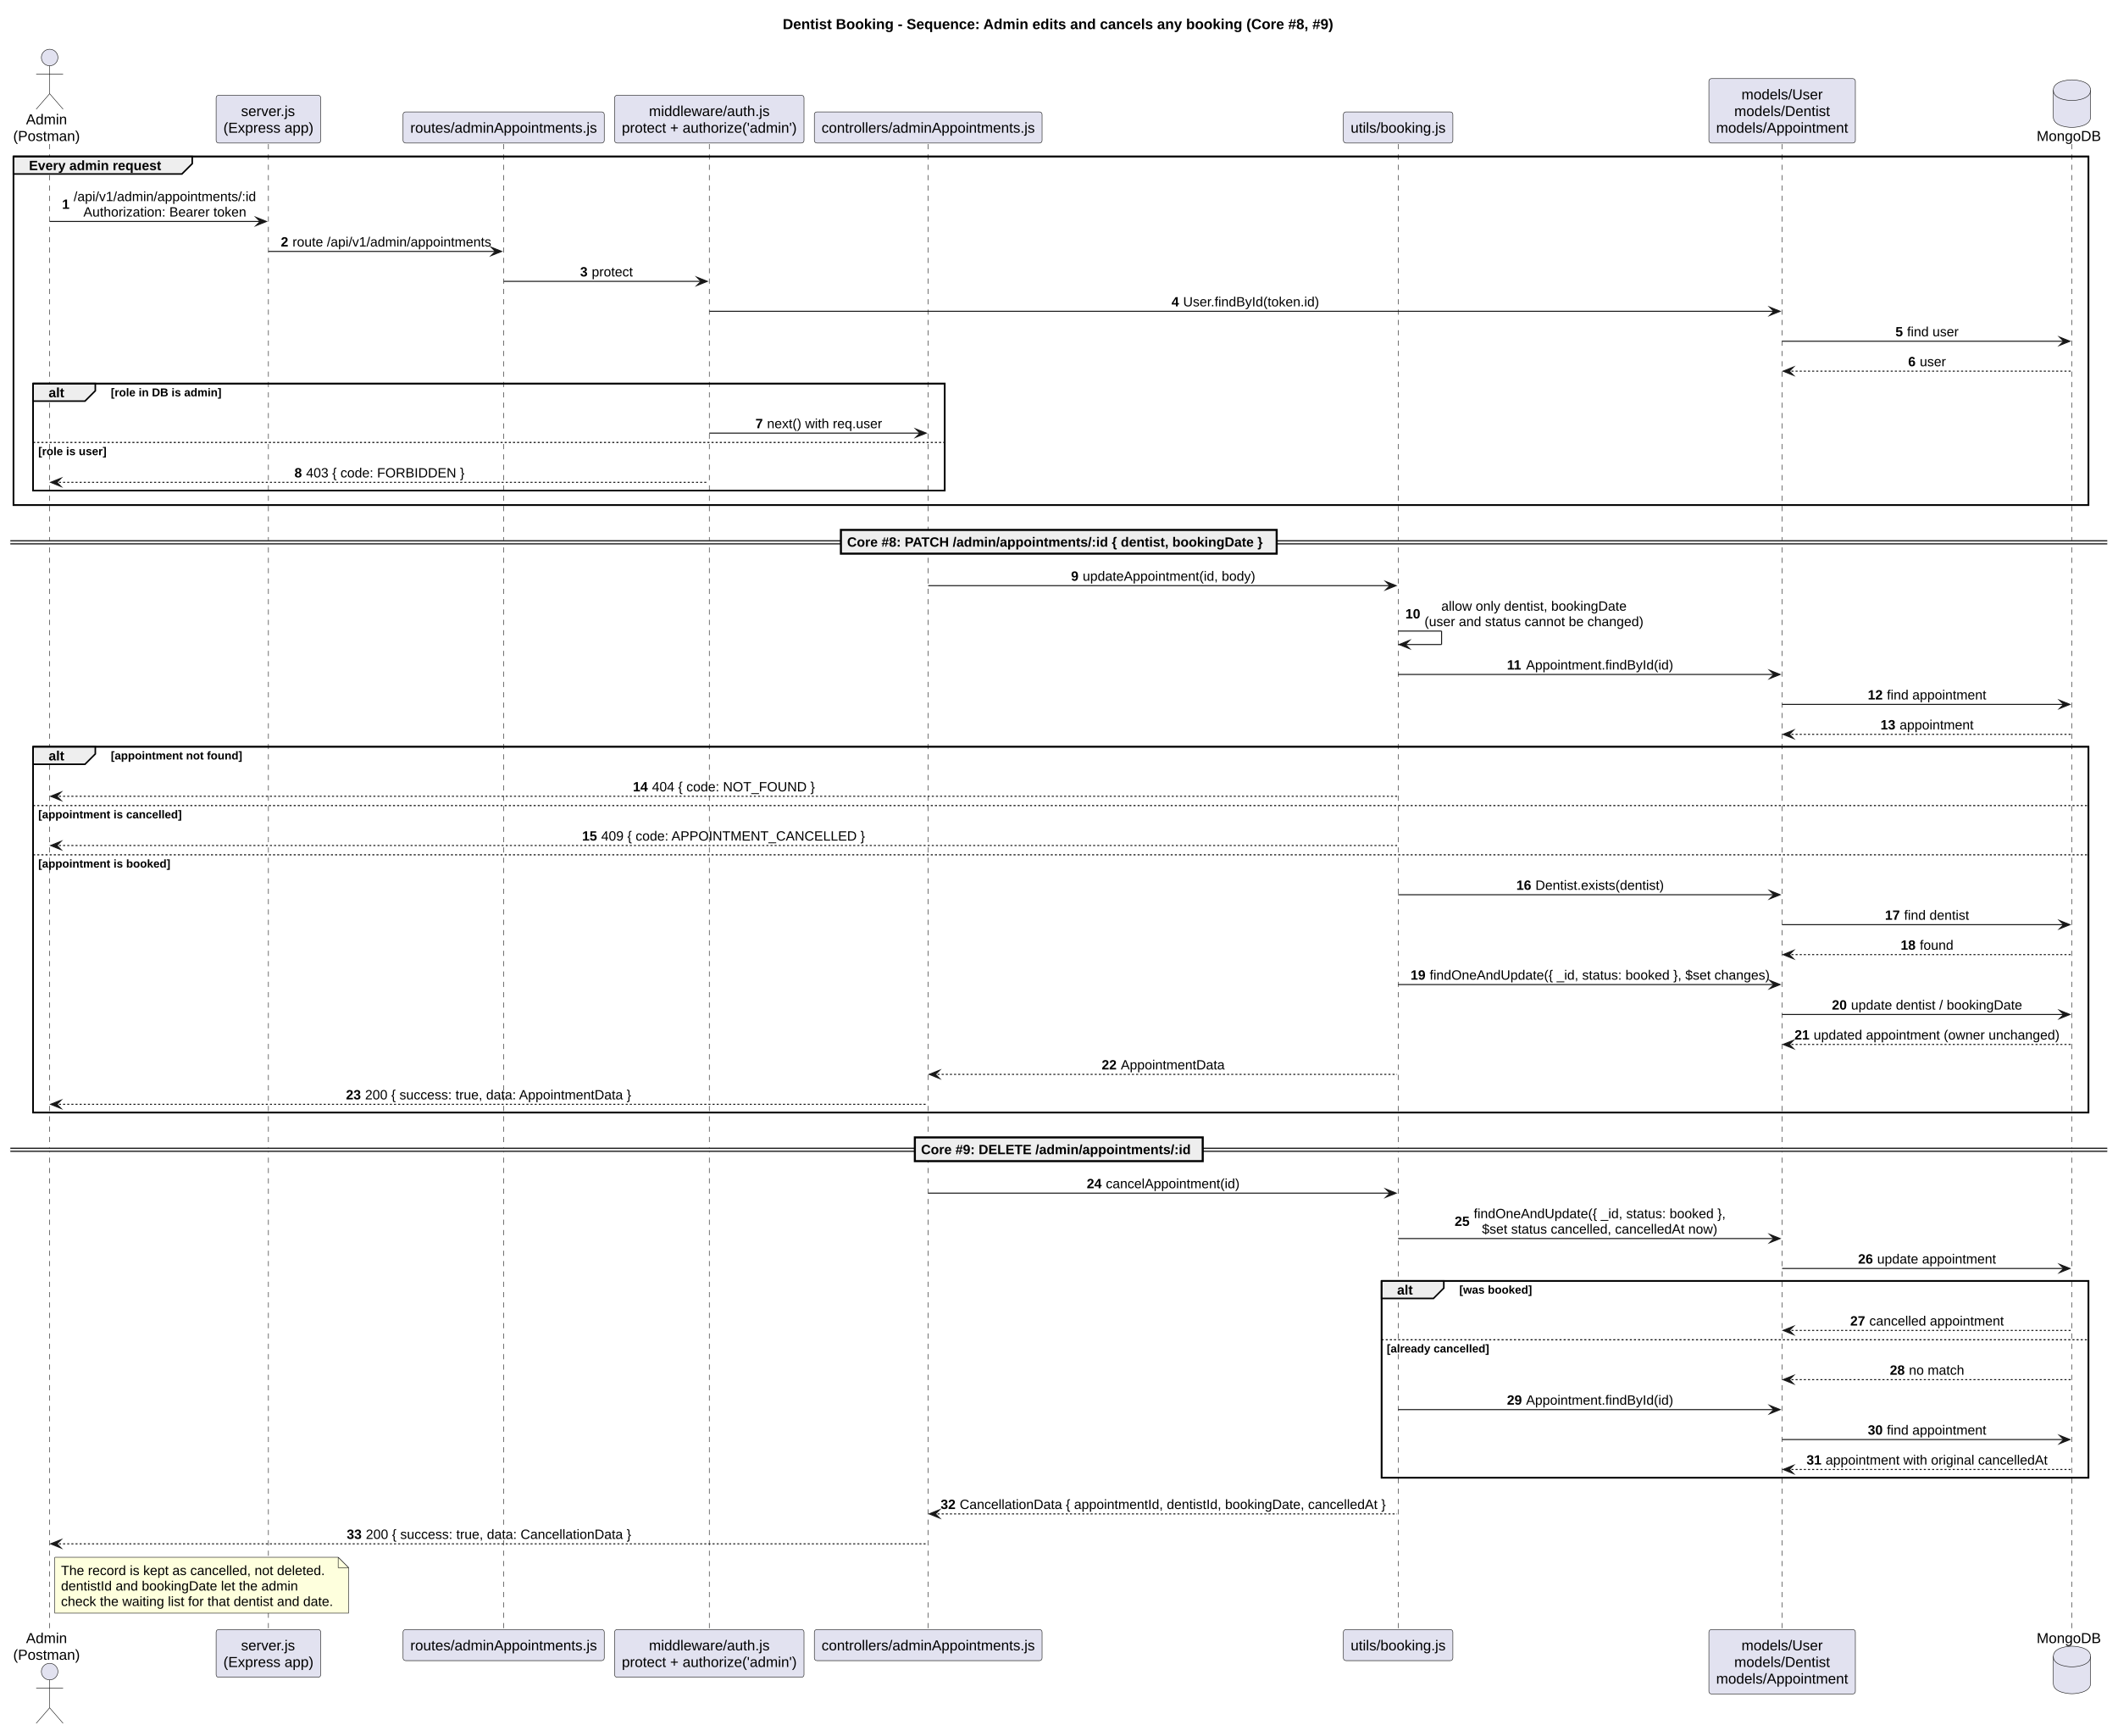
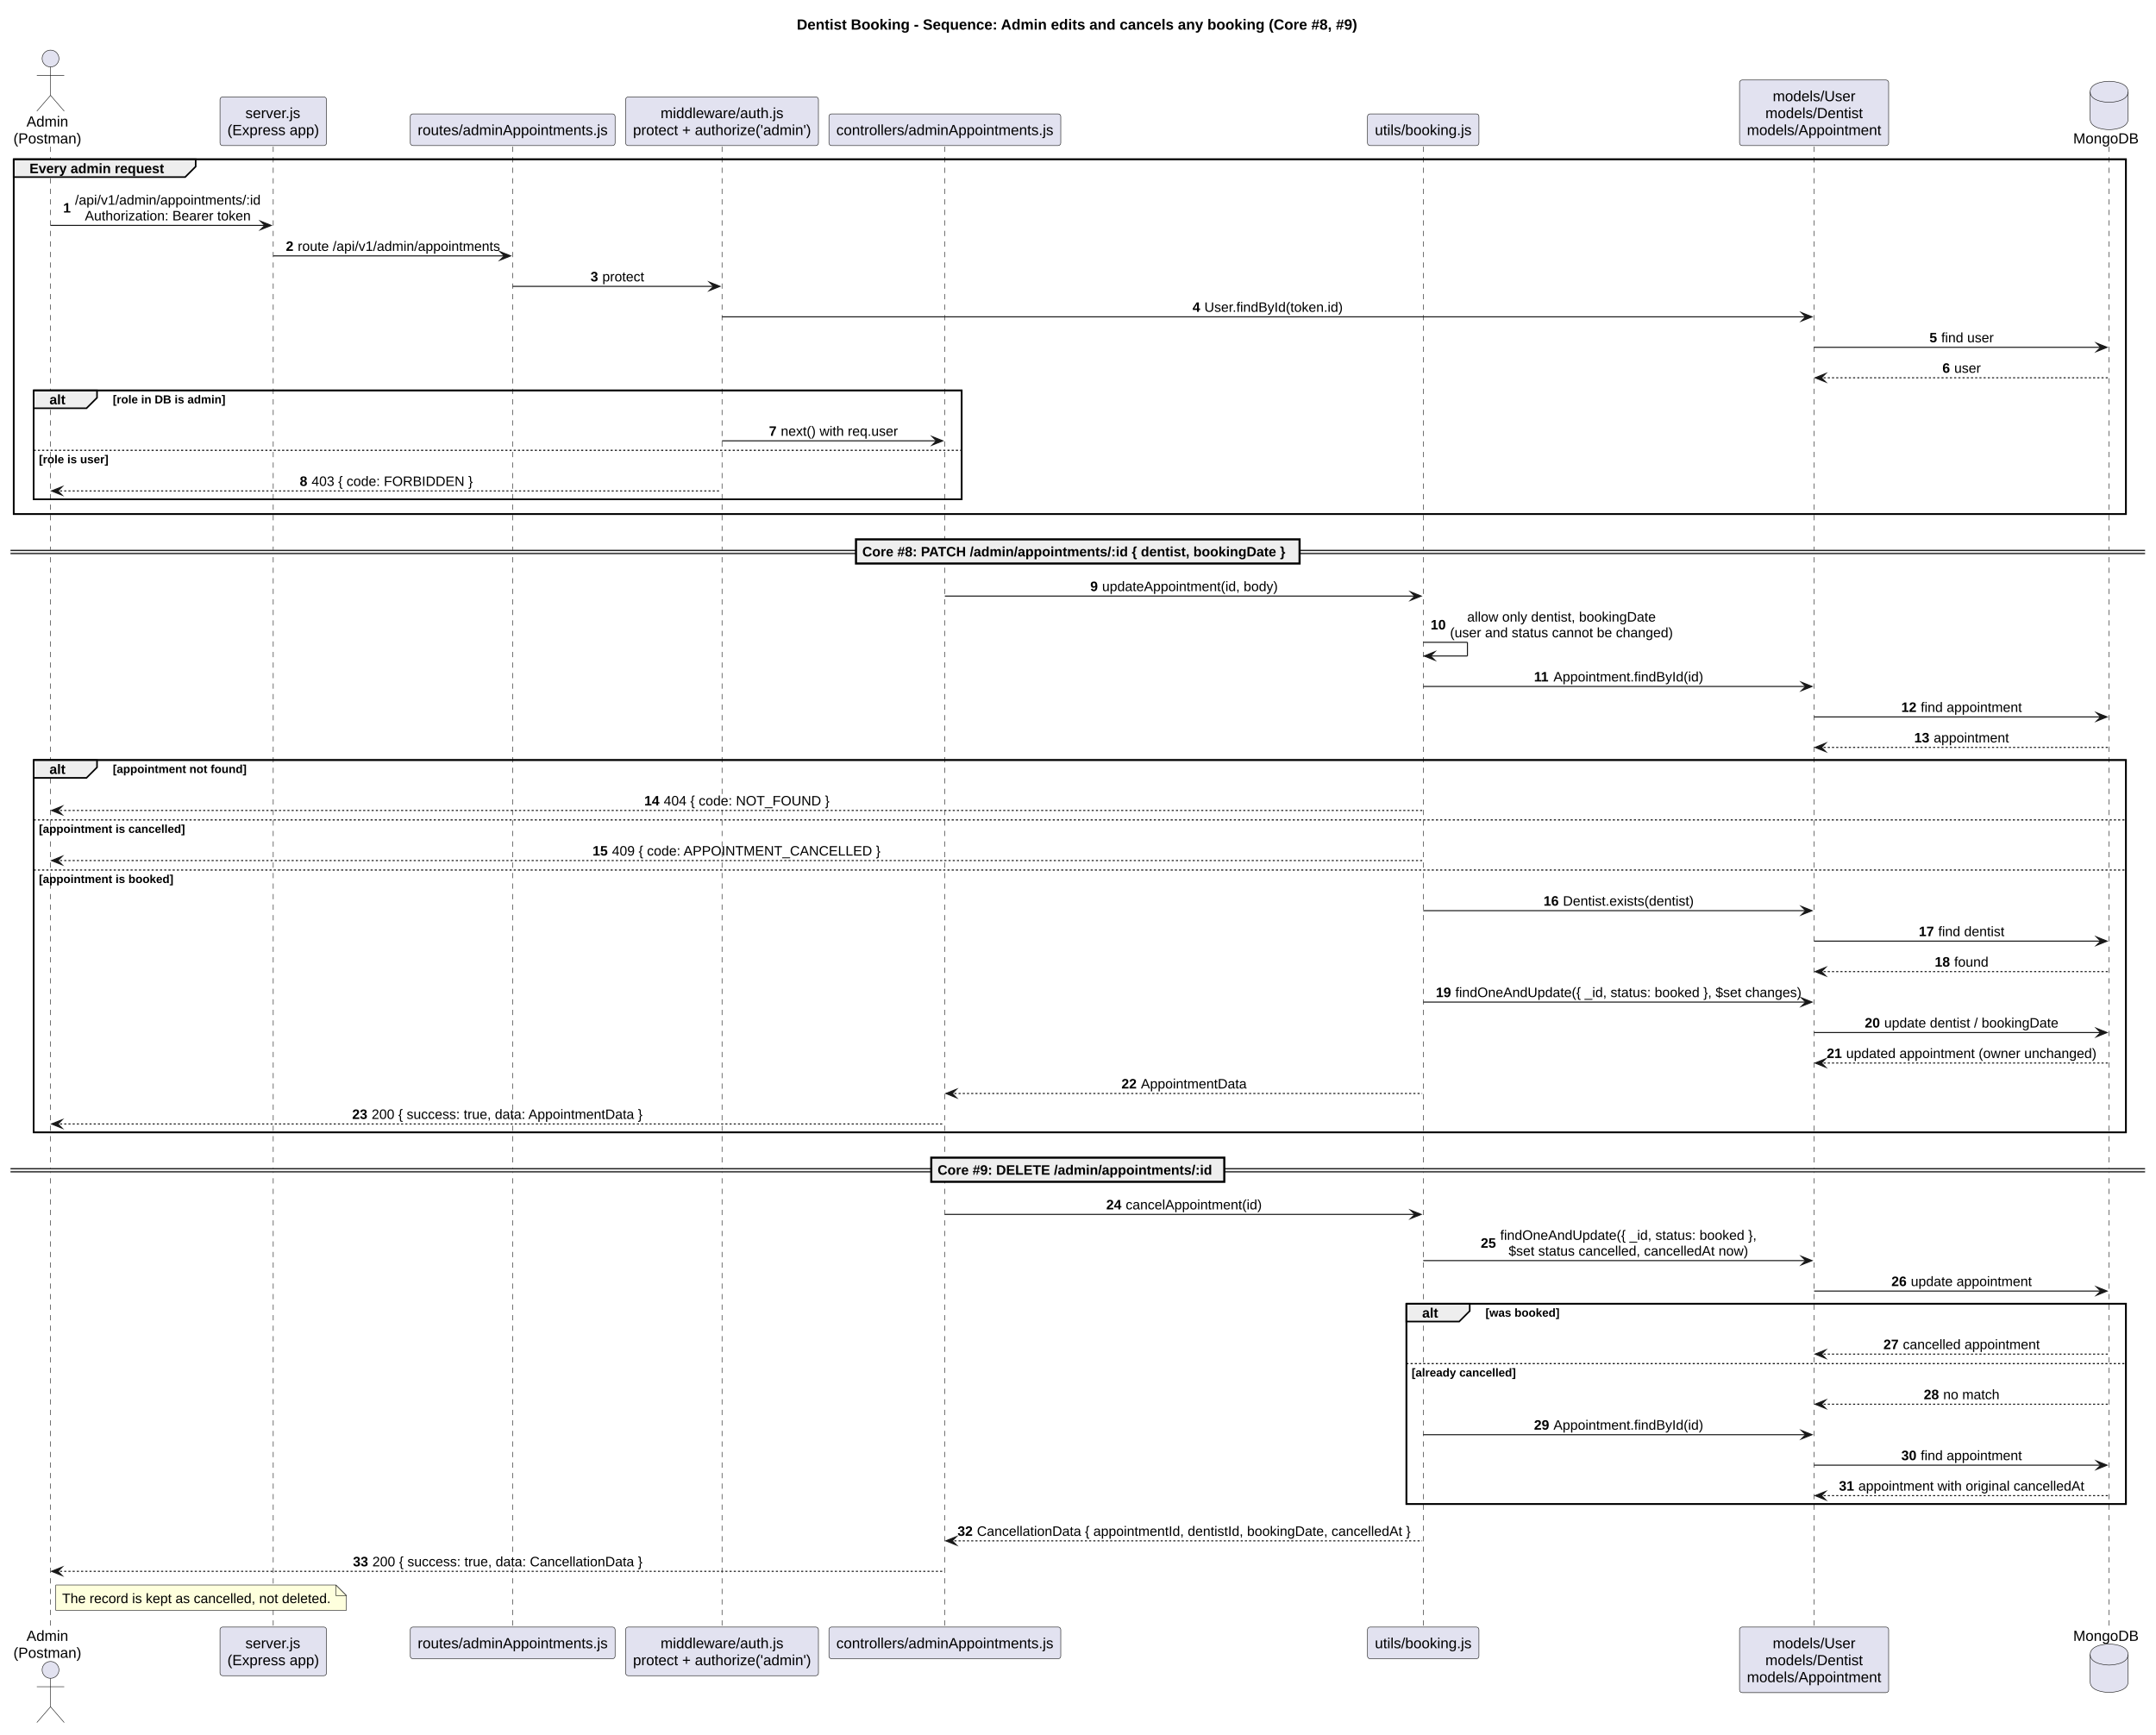
- <svg xmlns="http://www.w3.org/2000/svg" version="1.1" data-diagram-type="SEQUENCE" style="width:2048px;height:1678px;background:#FFFFFF;" width="2048px" height="1678px" viewBox="0 0 2048 1678" zoomAndPan="magnify" preserveAspectRatio="none" contentStyleType="text/css">
+ <svg xmlns="http://www.w3.org/2000/svg" version="1.1" data-diagram-type="SEQUENCE" style="width:2048px;height:1648px;background:#FFFFFF;" width="2048px" height="1648px" viewBox="0 0 2048 1648" zoomAndPan="magnify" preserveAspectRatio="none" contentStyleType="text/css">
  <defs />
  <g font-family="sans-serif" lengthAdjust="spacing">
    <g class="title" data-source-line="6">
      <text x="756.856" y="28.132" fill="#000" font-size="14" textLength="532.882" font-weight="700" font-family="Arial">Dentist Booking - Sequence: Admin edits and cancels any booking (Core #8, #9)</text>
    </g>
    <rect x="13" y="151.296" width="2006.466" height="337.085" fill="none" style="stroke:#000;stroke-width:1.5;" />
    <rect x="32" y="370.886" width="881.531" height="103.495" fill="none" style="stroke:#000;stroke-width:1.5;" />
    <rect x="32" y="722.022" width="1987.466" height="353.734" fill="none" style="stroke:#000;stroke-width:1.5;" />
    <rect x="1335.929" y="1238.5" width="683.537" height="190.341" fill="none" style="stroke:#000;stroke-width:1.5;" />
    <g class="participant-lifeline" data-qualified-name="Client" data-entity-uid="part1" id="part1-lifeline" data-source-line="8">
      <g>
-         <rect x="44.5" y="139.296" width="8" height="1436.289" fill="#000" fill-opacity="0" />
-         <line x1="48" y1="139.296" x2="48" y2="1575.584" style="stroke:#181818;stroke-width:0.5;stroke-dasharray:5,5;" />
+         <rect x="44.5" y="139.296" width="8" height="1406.391" fill="#000" fill-opacity="0" />
+         <line x1="48" y1="139.296" x2="48" y2="1545.687" style="stroke:#181818;stroke-width:0.5;stroke-dasharray:5,5;" />
      </g>
    </g>
    <g class="participant-lifeline" data-qualified-name="App" data-entity-uid="part2" id="part2-lifeline" data-source-line="9">
      <g>
-         <rect x="256.055" y="139.296" width="8" height="1436.289" fill="#000" fill-opacity="0" />
-         <line x1="259.555" y1="139.296" x2="259.555" y2="1575.584" style="stroke:#181818;stroke-width:0.5;stroke-dasharray:5,5;" />
+         <rect x="256.055" y="139.296" width="8" height="1406.391" fill="#000" fill-opacity="0" />
+         <line x1="259.555" y1="139.296" x2="259.555" y2="1545.687" style="stroke:#181818;stroke-width:0.5;stroke-dasharray:5,5;" />
      </g>
    </g>
    <g class="participant-lifeline" data-qualified-name="Router" data-entity-uid="part3" id="part3-lifeline" data-source-line="10">
      <g>
-         <rect x="483.511" y="139.296" width="8" height="1436.289" fill="#000" fill-opacity="0" />
-         <line x1="487.011" y1="139.296" x2="487.011" y2="1575.584" style="stroke:#181818;stroke-width:0.5;stroke-dasharray:5,5;" />
+         <rect x="483.511" y="139.296" width="8" height="1406.391" fill="#000" fill-opacity="0" />
+         <line x1="487.011" y1="139.296" x2="487.011" y2="1545.687" style="stroke:#181818;stroke-width:0.5;stroke-dasharray:5,5;" />
      </g>
    </g>
    <g class="participant-lifeline" data-qualified-name="Auth" data-entity-uid="part4" id="part4-lifeline" data-source-line="11">
      <g>
-         <rect x="682.354" y="139.296" width="8" height="1436.289" fill="#000" fill-opacity="0" />
-         <line x1="685.854" y1="139.296" x2="685.854" y2="1575.584" style="stroke:#181818;stroke-width:0.5;stroke-dasharray:5,5;" />
+         <rect x="682.354" y="139.296" width="8" height="1406.391" fill="#000" fill-opacity="0" />
+         <line x1="685.854" y1="139.296" x2="685.854" y2="1545.687" style="stroke:#181818;stroke-width:0.5;stroke-dasharray:5,5;" />
      </g>
    </g>
    <g class="participant-lifeline" data-qualified-name="Controller" data-entity-uid="part5" id="part5-lifeline" data-source-line="12">
      <g>
-         <rect x="894.031" y="139.296" width="8" height="1436.289" fill="#000" fill-opacity="0" />
-         <line x1="897.531" y1="139.296" x2="897.531" y2="1575.584" style="stroke:#181818;stroke-width:0.5;stroke-dasharray:5,5;" />
+         <rect x="894.031" y="139.296" width="8" height="1406.391" fill="#000" fill-opacity="0" />
+         <line x1="897.531" y1="139.296" x2="897.531" y2="1545.687" style="stroke:#181818;stroke-width:0.5;stroke-dasharray:5,5;" />
      </g>
    </g>
    <g class="participant-lifeline" data-qualified-name="Booking" data-entity-uid="part6" id="part6-lifeline" data-source-line="13">
      <g>
-         <rect x="1348.429" y="139.296" width="8" height="1436.289" fill="#000" fill-opacity="0" />
-         <line x1="1351.929" y1="139.296" x2="1351.929" y2="1575.584" style="stroke:#181818;stroke-width:0.5;stroke-dasharray:5,5;" />
+         <rect x="1348.429" y="139.296" width="8" height="1406.391" fill="#000" fill-opacity="0" />
+         <line x1="1351.929" y1="139.296" x2="1351.929" y2="1545.687" style="stroke:#181818;stroke-width:0.5;stroke-dasharray:5,5;" />
      </g>
    </g>
    <g class="participant-lifeline" data-qualified-name="Model" data-entity-uid="part7" id="part7-lifeline" data-source-line="14">
      <g>
-         <rect x="1719.723" y="139.296" width="8" height="1436.289" fill="#000" fill-opacity="0" />
-         <line x1="1723.223" y1="139.296" x2="1723.223" y2="1575.584" style="stroke:#181818;stroke-width:0.5;stroke-dasharray:5,5;" />
+         <rect x="1719.723" y="139.296" width="8" height="1406.391" fill="#000" fill-opacity="0" />
+         <line x1="1723.223" y1="139.296" x2="1723.223" y2="1545.687" style="stroke:#181818;stroke-width:0.5;stroke-dasharray:5,5;" />
      </g>
    </g>
    <g class="participant-lifeline" data-qualified-name="DB" data-entity-uid="part8" id="part8-lifeline" data-source-line="15">
      <g>
-         <rect x="1999.966" y="139.296" width="8" height="1436.289" fill="#000" fill-opacity="0" />
-         <line x1="2003.466" y1="139.296" x2="2003.466" y2="1575.584" style="stroke:#181818;stroke-width:0.5;stroke-dasharray:5,5;" />
+         <rect x="1999.966" y="139.296" width="8" height="1406.391" fill="#000" fill-opacity="0" />
+         <line x1="2003.466" y1="139.296" x2="2003.466" y2="1545.687" style="stroke:#181818;stroke-width:0.5;stroke-dasharray:5,5;" />
      </g>
    </g>
    <g class="participant participant-head" data-qualified-name="Client" data-entity-uid="part1" id="part1-head" data-source-line="8">
      <text x="25.159" y="120.23" fill="#000" font-size="14" textLength="39.683" font-family="Arial">Admin</text>
      <text x="12.714" y="136.329" fill="#000" font-size="14" textLength="64.572" font-family="Arial">(Postman)</text>
      <ellipse cx="48" cy="55.599" rx="8" ry="8" fill="#E2E2F0" style="stroke:#181818;stroke-width:0.5;" />
      <path d="M48,63.599 L48,90.599 M35,71.599 L61,71.599 M48,90.599 L35,105.599 M48,90.599 L61,105.599" style="stroke:#181818;stroke-width:0.5;" fill="none" />
    </g>
    <g class="participant participant-head" data-qualified-name="App" data-entity-uid="part2" id="part2-head" data-source-line="9">
      <rect x="208.983" y="92.099" width="101.145" height="46.197" fill="#E2E2F0" style="stroke:#181818;stroke-width:0.5;" rx="2.5" ry="2.5" />
      <text x="233.107" y="112.23" fill="#000" font-size="14" textLength="52.896" font-family="Arial">server.js</text>
      <text x="215.983" y="128.329" fill="#000" font-size="14" textLength="87.145" font-family="Arial">(Express app)</text>
    </g>
    <g class="participant participant-head" data-qualified-name="Router" data-entity-uid="part3" id="part3-head" data-source-line="10">
      <rect x="389.743" y="108.197" width="194.537" height="30.099" fill="#E2E2F0" style="stroke:#181818;stroke-width:0.5;" rx="2.5" ry="2.5" />
      <text x="396.743" y="128.329" fill="#000" font-size="14" textLength="180.537" font-family="Arial">routes/adminAppointments.js</text>
    </g>
    <g class="participant participant-head" data-qualified-name="Auth" data-entity-uid="part4" id="part4-head" data-source-line="11">
      <rect x="594.28" y="92.099" width="183.148" height="46.197" fill="#E2E2F0" style="stroke:#181818;stroke-width:0.5;" rx="2.5" ry="2.5" />
      <text x="627.492" y="112.23" fill="#000" font-size="14" textLength="116.724" font-family="Arial">middleware/auth.js</text>
      <text x="601.28" y="128.329" fill="#000" font-size="14" textLength="169.148" font-family="Arial">protect + authorize('admin')</text>
    </g>
    <g class="participant participant-head" data-qualified-name="Controller" data-entity-uid="part5" id="part5-head" data-source-line="12">
      <rect x="787.428" y="108.197" width="220.206" height="30.099" fill="#E2E2F0" style="stroke:#181818;stroke-width:0.5;" rx="2.5" ry="2.5" />
      <text x="794.428" y="128.329" fill="#000" font-size="14" textLength="206.206" font-family="Arial">controllers/adminAppointments.js</text>
    </g>
    <g class="participant participant-head" data-qualified-name="Booking" data-entity-uid="part6" id="part6-head" data-source-line="13">
      <rect x="1299.015" y="108.197" width="105.827" height="30.099" fill="#E2E2F0" style="stroke:#181818;stroke-width:0.5;" rx="2.5" ry="2.5" />
      <text x="1306.015" y="128.329" fill="#000" font-size="14" textLength="91.827" font-family="Arial">utils/booking.js</text>
    </g>
    <g class="participant participant-head" data-qualified-name="Model" data-entity-uid="part7" id="part7-head" data-source-line="14">
      <rect x="1652.409" y="76" width="141.627" height="62.296" fill="#E2E2F0" style="stroke:#181818;stroke-width:0.5;" rx="2.5" ry="2.5" />
      <text x="1683.933" y="96.132" fill="#000" font-size="14" textLength="78.579" font-family="Arial">models/User</text>
      <text x="1676.926" y="112.23" fill="#000" font-size="14" textLength="92.593" font-family="Arial">models/Dentist</text>
      <text x="1659.409" y="128.329" fill="#000" font-size="14" textLength="127.627" font-family="Arial">models/Appointment</text>
    </g>
    <g class="participant participant-head" data-qualified-name="DB" data-entity-uid="part8" id="part8-head" data-source-line="15">
      <text x="1969.338" y="136.329" fill="#000" font-size="14" textLength="62.255" font-family="Arial">MongoDB</text>
      <path d="M1985.466,87.197 C1985.466,77.197 2003.466,77.197 2003.466,77.197 C2003.466,77.197 2021.466,77.197 2021.466,87.197 L2021.466,113.197 C2021.466,123.197 2003.466,123.197 2003.466,123.197 C2003.466,123.197 1985.466,123.197 1985.466,113.197 L1985.466,87.197" style="stroke:#181818;stroke-width:0.5;" fill="#E2E2F0" />
      <path d="M1985.466,87.197 C1985.466,97.197 2003.466,97.197 2003.466,97.197 C2003.466,97.197 2021.466,97.197 2021.466,87.197" style="stroke:#181818;stroke-width:0.5;" fill="none" />
    </g>
    <g class="participant participant-tail" data-qualified-name="Client" data-entity-uid="part1" id="part1-tail" data-source-line="8">
-       <text x="25.159" y="1588.716" fill="#000" font-size="14" textLength="39.683" font-family="Arial">Admin</text>
-       <text x="12.714" y="1604.815" fill="#000" font-size="14" textLength="64.572" font-family="Arial">(Postman)</text>
-       <ellipse cx="48" cy="1616.282" rx="8" ry="8" fill="#E2E2F0" style="stroke:#181818;stroke-width:0.5;" />
-       <path d="M48,1624.282 L48,1651.282 M35,1632.282 L61,1632.282 M48,1651.282 L35,1666.282 M48,1651.282 L61,1666.282" style="stroke:#181818;stroke-width:0.5;" fill="none" />
+       <text x="25.159" y="1558.819" fill="#000" font-size="14" textLength="39.683" font-family="Arial">Admin</text>
+       <text x="12.714" y="1574.917" fill="#000" font-size="14" textLength="64.572" font-family="Arial">(Postman)</text>
+       <ellipse cx="48" cy="1586.384" rx="8" ry="8" fill="#E2E2F0" style="stroke:#181818;stroke-width:0.5;" />
+       <path d="M48,1594.384 L48,1621.384 M35,1602.384 L61,1602.384 M48,1621.384 L35,1636.384 M48,1621.384 L61,1636.384" style="stroke:#181818;stroke-width:0.5;" fill="none" />
    </g>
    <g class="participant participant-tail" data-qualified-name="App" data-entity-uid="part2" id="part2-tail" data-source-line="9">
-       <rect x="208.983" y="1575.584" width="101.145" height="46.197" fill="#E2E2F0" style="stroke:#181818;stroke-width:0.5;" rx="2.5" ry="2.5" />
-       <text x="233.107" y="1595.716" fill="#000" font-size="14" textLength="52.896" font-family="Arial">server.js</text>
-       <text x="215.983" y="1611.815" fill="#000" font-size="14" textLength="87.145" font-family="Arial">(Express app)</text>
+       <rect x="208.983" y="1545.687" width="101.145" height="46.197" fill="#E2E2F0" style="stroke:#181818;stroke-width:0.5;" rx="2.5" ry="2.5" />
+       <text x="233.107" y="1565.819" fill="#000" font-size="14" textLength="52.896" font-family="Arial">server.js</text>
+       <text x="215.983" y="1581.917" fill="#000" font-size="14" textLength="87.145" font-family="Arial">(Express app)</text>
    </g>
    <g class="participant participant-tail" data-qualified-name="Router" data-entity-uid="part3" id="part3-tail" data-source-line="10">
-       <rect x="389.743" y="1575.584" width="194.537" height="30.099" fill="#E2E2F0" style="stroke:#181818;stroke-width:0.5;" rx="2.5" ry="2.5" />
-       <text x="396.743" y="1595.716" fill="#000" font-size="14" textLength="180.537" font-family="Arial">routes/adminAppointments.js</text>
+       <rect x="389.743" y="1545.687" width="194.537" height="30.099" fill="#E2E2F0" style="stroke:#181818;stroke-width:0.5;" rx="2.5" ry="2.5" />
+       <text x="396.743" y="1565.819" fill="#000" font-size="14" textLength="180.537" font-family="Arial">routes/adminAppointments.js</text>
    </g>
    <g class="participant participant-tail" data-qualified-name="Auth" data-entity-uid="part4" id="part4-tail" data-source-line="11">
-       <rect x="594.28" y="1575.584" width="183.148" height="46.197" fill="#E2E2F0" style="stroke:#181818;stroke-width:0.5;" rx="2.5" ry="2.5" />
-       <text x="627.492" y="1595.716" fill="#000" font-size="14" textLength="116.724" font-family="Arial">middleware/auth.js</text>
-       <text x="601.28" y="1611.815" fill="#000" font-size="14" textLength="169.148" font-family="Arial">protect + authorize('admin')</text>
+       <rect x="594.28" y="1545.687" width="183.148" height="46.197" fill="#E2E2F0" style="stroke:#181818;stroke-width:0.5;" rx="2.5" ry="2.5" />
+       <text x="627.492" y="1565.819" fill="#000" font-size="14" textLength="116.724" font-family="Arial">middleware/auth.js</text>
+       <text x="601.28" y="1581.917" fill="#000" font-size="14" textLength="169.148" font-family="Arial">protect + authorize('admin')</text>
    </g>
    <g class="participant participant-tail" data-qualified-name="Controller" data-entity-uid="part5" id="part5-tail" data-source-line="12">
-       <rect x="787.428" y="1575.584" width="220.206" height="30.099" fill="#E2E2F0" style="stroke:#181818;stroke-width:0.5;" rx="2.5" ry="2.5" />
-       <text x="794.428" y="1595.716" fill="#000" font-size="14" textLength="206.206" font-family="Arial">controllers/adminAppointments.js</text>
+       <rect x="787.428" y="1545.687" width="220.206" height="30.099" fill="#E2E2F0" style="stroke:#181818;stroke-width:0.5;" rx="2.5" ry="2.5" />
+       <text x="794.428" y="1565.819" fill="#000" font-size="14" textLength="206.206" font-family="Arial">controllers/adminAppointments.js</text>
    </g>
    <g class="participant participant-tail" data-qualified-name="Booking" data-entity-uid="part6" id="part6-tail" data-source-line="13">
-       <rect x="1299.015" y="1575.584" width="105.827" height="30.099" fill="#E2E2F0" style="stroke:#181818;stroke-width:0.5;" rx="2.5" ry="2.5" />
-       <text x="1306.015" y="1595.716" fill="#000" font-size="14" textLength="91.827" font-family="Arial">utils/booking.js</text>
+       <rect x="1299.015" y="1545.687" width="105.827" height="30.099" fill="#E2E2F0" style="stroke:#181818;stroke-width:0.5;" rx="2.5" ry="2.5" />
+       <text x="1306.015" y="1565.819" fill="#000" font-size="14" textLength="91.827" font-family="Arial">utils/booking.js</text>
    </g>
    <g class="participant participant-tail" data-qualified-name="Model" data-entity-uid="part7" id="part7-tail" data-source-line="14">
-       <rect x="1652.409" y="1575.584" width="141.627" height="62.296" fill="#E2E2F0" style="stroke:#181818;stroke-width:0.5;" rx="2.5" ry="2.5" />
-       <text x="1683.933" y="1595.716" fill="#000" font-size="14" textLength="78.579" font-family="Arial">models/User</text>
-       <text x="1676.926" y="1611.815" fill="#000" font-size="14" textLength="92.593" font-family="Arial">models/Dentist</text>
-       <text x="1659.409" y="1627.914" fill="#000" font-size="14" textLength="127.627" font-family="Arial">models/Appointment</text>
+       <rect x="1652.409" y="1545.687" width="141.627" height="62.296" fill="#E2E2F0" style="stroke:#181818;stroke-width:0.5;" rx="2.5" ry="2.5" />
+       <text x="1683.933" y="1565.819" fill="#000" font-size="14" textLength="78.579" font-family="Arial">models/User</text>
+       <text x="1676.926" y="1581.917" fill="#000" font-size="14" textLength="92.593" font-family="Arial">models/Dentist</text>
+       <text x="1659.409" y="1598.016" fill="#000" font-size="14" textLength="127.627" font-family="Arial">models/Appointment</text>
    </g>
    <g class="participant participant-tail" data-qualified-name="DB" data-entity-uid="part8" id="part8-tail" data-source-line="15">
-       <text x="1969.338" y="1588.716" fill="#000" font-size="14" textLength="62.255" font-family="Arial">MongoDB</text>
-       <path d="M1985.466,1601.683 C1985.466,1591.683 2003.466,1591.683 2003.466,1591.683 C2003.466,1591.683 2021.466,1591.683 2021.466,1601.683 L2021.466,1627.683 C2021.466,1637.683 2003.466,1637.683 2003.466,1637.683 C2003.466,1637.683 1985.466,1637.683 1985.466,1627.683 L1985.466,1601.683" style="stroke:#181818;stroke-width:0.5;" fill="#E2E2F0" />
-       <path d="M1985.466,1601.683 C1985.466,1611.683 2003.466,1611.683 2003.466,1611.683 C2003.466,1611.683 2021.466,1611.683 2021.466,1601.683" style="stroke:#181818;stroke-width:0.5;" fill="none" />
+       <text x="1969.338" y="1558.819" fill="#000" font-size="14" textLength="62.255" font-family="Arial">MongoDB</text>
+       <path d="M1985.466,1571.786 C1985.466,1561.786 2003.466,1561.786 2003.466,1561.786 C2003.466,1561.786 2021.466,1561.786 2021.466,1571.786 L2021.466,1597.786 C2021.466,1607.786 2003.466,1607.786 2003.466,1607.786 C2003.466,1607.786 1985.466,1607.786 1985.466,1597.786 L1985.466,1571.786" style="stroke:#181818;stroke-width:0.5;" fill="#E2E2F0" />
+       <path d="M1985.466,1571.786 C1985.466,1581.786 2003.466,1581.786 2003.466,1581.786 C2003.466,1581.786 2021.466,1581.786 2021.466,1571.786" style="stroke:#181818;stroke-width:0.5;" fill="none" />
    </g>
    <path d="M13,151.296 L185.886,151.296 L185.886,158.245 L175.886,168.245 L13,168.245 L13,151.296" style="stroke:#000;stroke-width:1.5;" fill="#EEE" />
    <rect x="13" y="151.296" width="2006.466" height="337.085" fill="none" style="stroke:#000;stroke-width:1.5;" />
    <text x="28" y="164.49" fill="#000" font-size="13" textLength="127.886" font-weight="700" font-family="Arial">Every admin request</text>
    <g class="message" data-entity-1="part1" data-entity-2="part2" id="msg1" data-source-line="18">
      <polygon points="247.555,210.142,257.555,214.142,247.555,218.142,251.555,214.142" fill="#181818" style="stroke:#181818;stroke-width:1;stroke-linejoin:miter;stroke-miterlimit:10;" />
      <line x1="48" y1="214.142" x2="253.555" y2="214.142" style="stroke:#181818;stroke-width:1;" />
      <text x="60" y="201.913" fill="#000" font-size="13" font-weight="700" font-family="Arial">1</text>
      <text x="71.23" y="194.438" fill="#000" font-size="13" textLength="176.325" font-family="Arial">/api/v1/admin/appointments/:id</text>
      <text x="80.625" y="209.387" fill="#000" font-size="13" textLength="157.536" font-family="Arial">Authorization: Bearer token</text>
    </g>
    <g class="message" data-entity-1="part2" data-entity-2="part3" id="msg2" data-source-line="19">
      <polygon points="475.011,239.091,485.011,243.091,475.011,247.091,479.011,243.091" fill="#181818" style="stroke:#181818;stroke-width:1;stroke-linejoin:miter;stroke-miterlimit:10;" />
      <line x1="259.555" y1="243.091" x2="481.011" y2="243.091" style="stroke:#181818;stroke-width:1;" />
      <text x="271.555" y="238.336" fill="#000" font-size="13" font-weight="700" font-family="Arial">2</text>
      <text x="282.785" y="238.336" fill="#000" font-size="13" textLength="192.226" font-family="Arial">route /api/v1/admin/appointments</text>
    </g>
    <g class="message" data-entity-1="part3" data-entity-2="part4" id="msg3" data-source-line="20">
      <polygon points="673.854,268.04,683.854,272.04,673.854,276.04,677.854,272.04" fill="#181818" style="stroke:#181818;stroke-width:1;stroke-linejoin:miter;stroke-miterlimit:10;" />
      <line x1="487.011" y1="272.04" x2="679.854" y2="272.04" style="stroke:#181818;stroke-width:1;" />
      <text x="560.946" y="267.285" fill="#000" font-size="13" font-weight="700" font-family="Arial">3</text>
      <text x="572.176" y="267.285" fill="#000" font-size="13" textLength="39.743" font-family="Arial">protect</text>
    </g>
    <g class="message" data-entity-1="part4" data-entity-2="part7" id="msg4" data-source-line="21">
      <polygon points="1711.223,296.988,1721.223,300.988,1711.223,304.988,1715.223,300.988" fill="#181818" style="stroke:#181818;stroke-width:1;stroke-linejoin:miter;stroke-miterlimit:10;" />
      <line x1="685.854" y1="300.988" x2="1717.223" y2="300.988" style="stroke:#181818;stroke-width:1;" />
      <text x="1132.813" y="296.233" fill="#000" font-size="13" font-weight="700" font-family="Arial">4</text>
      <text x="1144.042" y="296.233" fill="#000" font-size="13" textLength="132.222" font-family="Arial">User.findById(token.id)</text>
    </g>
    <g class="message" data-entity-1="part7" data-entity-2="part8" id="msg5" data-source-line="22">
      <polygon points="1991.466,325.937,2001.466,329.937,1991.466,333.937,1995.466,329.937" fill="#181818" style="stroke:#181818;stroke-width:1;stroke-linejoin:miter;stroke-miterlimit:10;" />
      <line x1="1723.223" y1="329.937" x2="1997.466" y2="329.937" style="stroke:#181818;stroke-width:1;" />
      <text x="1832.799" y="325.182" fill="#000" font-size="13" font-weight="700" font-family="Arial">5</text>
      <text x="1844.029" y="325.182" fill="#000" font-size="13" textLength="49.861" font-family="Arial">find user</text>
    </g>
    <g class="message" data-entity-1="part8" data-entity-2="part7" id="msg6" data-source-line="23">
      <polygon points="1734.223,354.886,1724.223,358.886,1734.223,362.886,1730.223,358.886" fill="#181818" style="stroke:#181818;stroke-width:1;stroke-linejoin:miter;stroke-miterlimit:10;" />
      <line x1="1728.223" y1="358.886" x2="2002.466" y2="358.886" style="stroke:#181818;stroke-width:1;stroke-dasharray:2,2;" />
      <text x="1845.085" y="354.131" fill="#000" font-size="13" font-weight="700" font-family="Arial">6</text>
      <text x="1856.315" y="354.131" fill="#000" font-size="13" textLength="25.289" font-family="Arial">user</text>
    </g>
    <path d="M32,370.886 L92.171,370.886 L92.171,377.834 L82.171,387.834 L32,387.834 L32,370.886" style="stroke:#000;stroke-width:1.5;" fill="#EEE" />
    <rect x="32" y="370.886" width="881.531" height="103.495" fill="none" style="stroke:#000;stroke-width:1.5;" />
    <text x="47" y="384.08" fill="#000" font-size="13" textLength="15.171" font-weight="700" font-family="Arial">alt</text>
    <text x="107.171" y="383.204" fill="#000" font-size="11" textLength="106.955" font-weight="700" font-family="Arial">[role in DB is admin]</text>
    <g class="message" data-entity-1="part4" data-entity-2="part5" id="msg7" data-source-line="25">
      <polygon points="885.531,414.783,895.531,418.783,885.531,422.783,889.531,418.783" fill="#181818" style="stroke:#181818;stroke-width:1;stroke-linejoin:miter;stroke-miterlimit:10;" />
      <line x1="685.854" y1="418.783" x2="891.531" y2="418.783" style="stroke:#181818;stroke-width:1;" />
      <text x="730.447" y="414.028" fill="#000" font-size="13" font-weight="700" font-family="Arial">7</text>
      <text x="741.677" y="414.028" fill="#000" font-size="13" textLength="111.262" font-family="Arial">next() with req.user</text>
    </g>
    <line x1="32" y1="427.783" x2="913.531" y2="427.783" style="stroke:#000;stroke-width:1;stroke-dasharray:2,2;" />
    <text x="37" y="440.101" fill="#000" font-size="11" textLength="66.021" font-weight="700" font-family="Arial">[role is user]</text>
    <g class="message" data-entity-1="part4" data-entity-2="part1" id="msg8" data-source-line="27">
      <polygon points="59,462.381,49,466.381,59,470.381,55,466.381" fill="#181818" style="stroke:#181818;stroke-width:1;stroke-linejoin:miter;stroke-miterlimit:10;" />
      <line x1="53" y1="466.381" x2="684.854" y2="466.381" style="stroke:#181818;stroke-width:1;stroke-dasharray:2,2;" />
      <text x="284.721" y="461.626" fill="#000" font-size="13" font-weight="700" font-family="Arial">8</text>
      <text x="295.951" y="461.626" fill="#000" font-size="13" textLength="153.182" font-family="Arial">403 { code: FORBIDDEN }</text>
    </g>
    <rect x="10" y="522.855" width="2027.593" height="3" fill="#EEE" style="stroke:#EEE;stroke-width:1;" />
    <line x1="10" y1="522.855" x2="2037.593" y2="522.855" style="stroke:#000;stroke-width:1;" />
    <line x1="10" y1="525.855" x2="2037.593" y2="525.855" style="stroke:#000;stroke-width:1;" />
    <rect x="813.113" y="512.381" width="421.367" height="22.949" fill="#EEE" style="stroke:#000;stroke-width:2;" />
    <text x="819.113" y="528.575" fill="#000" font-size="13" textLength="403.755" font-weight="700" font-family="Arial">Core #8: PATCH /admin/appointments/:id { dentist, bookingDate }</text>
    <g class="message" data-entity-1="part5" data-entity-2="part6" id="msg9" data-source-line="32">
      <polygon points="1339.929,562.278,1349.929,566.278,1339.929,570.278,1343.929,566.278" fill="#181818" style="stroke:#181818;stroke-width:1;stroke-linejoin:miter;stroke-miterlimit:10;" />
      <line x1="897.531" y1="566.278" x2="1345.929" y2="566.278" style="stroke:#181818;stroke-width:1;" />
      <text x="1035.643" y="561.523" fill="#000" font-size="13" font-weight="700" font-family="Arial">9</text>
      <text x="1046.873" y="561.523" fill="#000" font-size="13" textLength="166.943" font-family="Arial">updateAppointment(id, body)</text>
    </g>
    <g class="message" data-entity-1="part6" data-entity-2="part6" id="msg10" data-source-line="33">
      <line x1="1351.929" y1="610.176" x2="1393.929" y2="610.176" style="stroke:#181818;stroke-width:1;" />
      <line x1="1393.929" y1="610.176" x2="1393.929" y2="623.176" style="stroke:#181818;stroke-width:1;" />
      <line x1="1352.929" y1="623.176" x2="1393.929" y2="623.176" style="stroke:#181818;stroke-width:1;" />
      <polygon points="1362.929,619.176,1352.929,623.176,1362.929,627.176,1358.929,623.176" fill="#181818" style="stroke:#181818;stroke-width:1;stroke-linejoin:miter;stroke-miterlimit:10;" />
      <text x="1358.929" y="597.947" fill="#000" font-size="13" textLength="14.46" font-weight="700" font-family="Arial">10</text>
      <text x="1393.655" y="590.472" fill="#000" font-size="13" textLength="179.22" font-family="Arial">allow only dentist, bookingDate</text>
      <text x="1377.389" y="605.421" fill="#000" font-size="13" textLength="211.751" font-family="Arial">(user and status cannot be changed)</text>
    </g>
    <g class="message" data-entity-1="part6" data-entity-2="part7" id="msg11" data-source-line="34">
      <polygon points="1711.223,648.125,1721.223,652.125,1711.223,656.125,1715.223,652.125" fill="#181818" style="stroke:#181818;stroke-width:1;stroke-linejoin:miter;stroke-miterlimit:10;" />
      <line x1="1351.929" y1="652.125" x2="1717.223" y2="652.125" style="stroke:#181818;stroke-width:1;" />
      <text x="1457.169" y="647.37" fill="#000" font-size="13" textLength="14.46" font-weight="700" font-family="Arial">11</text>
      <text x="1475.629" y="647.37" fill="#000" font-size="13" textLength="142.353" font-family="Arial">Appointment.findById(id)</text>
    </g>
    <g class="message" data-entity-1="part7" data-entity-2="part8" id="msg12" data-source-line="35">
      <polygon points="1991.466,677.073,2001.466,681.073,1991.466,685.073,1995.466,681.073" fill="#181818" style="stroke:#181818;stroke-width:1;stroke-linejoin:miter;stroke-miterlimit:10;" />
      <line x1="1723.223" y1="681.073" x2="1997.466" y2="681.073" style="stroke:#181818;stroke-width:1;" />
      <text x="1806.053" y="676.318" fill="#000" font-size="13" textLength="14.46" font-weight="700" font-family="Arial">12</text>
      <text x="1824.513" y="676.318" fill="#000" font-size="13" textLength="96.123" font-family="Arial">find appointment</text>
    </g>
    <g class="message" data-entity-1="part8" data-entity-2="part7" id="msg13" data-source-line="36">
      <polygon points="1734.223,706.022,1724.223,710.022,1734.223,714.022,1730.223,710.022" fill="#181818" style="stroke:#181818;stroke-width:1;stroke-linejoin:miter;stroke-miterlimit:10;" />
      <line x1="1728.223" y1="710.022" x2="2002.466" y2="710.022" style="stroke:#181818;stroke-width:1;stroke-dasharray:2,2;" />
      <text x="1818.339" y="705.267" fill="#000" font-size="13" textLength="14.46" font-weight="700" font-family="Arial">13</text>
      <text x="1836.799" y="705.267" fill="#000" font-size="13" textLength="71.551" font-family="Arial">appointment</text>
    </g>
    <path d="M32,722.022 L92.171,722.022 L92.171,728.971 L82.171,738.971 L32,738.971 L32,722.022" style="stroke:#000;stroke-width:1.5;" fill="#EEE" />
    <rect x="32" y="722.022" width="1987.466" height="353.734" fill="none" style="stroke:#000;stroke-width:1.5;" />
    <text x="47" y="735.216" fill="#000" font-size="13" textLength="15.171" font-weight="700" font-family="Arial">alt</text>
    <text x="107.171" y="734.34" fill="#000" font-size="11" textLength="127.075" font-weight="700" font-family="Arial">[appointment not found]</text>
    <g class="message" data-entity-1="part6" data-entity-2="part1" id="msg14" data-source-line="38">
      <polygon points="59,765.919,49,769.919,59,773.919,55,769.919" fill="#181818" style="stroke:#181818;stroke-width:1;stroke-linejoin:miter;stroke-miterlimit:10;" />
      <line x1="53" y1="769.919" x2="1350.929" y2="769.919" style="stroke:#181818;stroke-width:1;stroke-dasharray:2,2;" />
      <text x="611.979" y="765.165" fill="#000" font-size="13" textLength="14.46" font-weight="700" font-family="Arial">14</text>
      <text x="630.439" y="765.165" fill="#000" font-size="13" textLength="157.511" font-family="Arial">404 { code: NOT_FOUND }</text>
    </g>
    <line x1="32" y1="778.919" x2="2019.466" y2="778.919" style="stroke:#000;stroke-width:1;stroke-dasharray:2,2;" />
    <text x="37" y="791.237" fill="#000" font-size="11" textLength="138.746" font-weight="700" font-family="Arial">[appointment is cancelled]</text>
    <g class="message" data-entity-1="part6" data-entity-2="part1" id="msg15" data-source-line="40">
      <polygon points="59,813.517,49,817.517,59,821.517,55,817.517" fill="#181818" style="stroke:#181818;stroke-width:1;stroke-linejoin:miter;stroke-miterlimit:10;" />
      <line x1="53" y1="817.517" x2="1350.929" y2="817.517" style="stroke:#181818;stroke-width:1;stroke-dasharray:2,2;" />
      <text x="562.848" y="812.762" fill="#000" font-size="13" textLength="14.46" font-weight="700" font-family="Arial">15</text>
      <text x="581.308" y="812.762" fill="#000" font-size="13" textLength="255.772" font-family="Arial">409 { code: APPOINTMENT_CANCELLED }</text>
    </g>
    <line x1="32" y1="826.517" x2="2019.466" y2="826.517" style="stroke:#000;stroke-width:1;stroke-dasharray:2,2;" />
    <text x="37" y="838.835" fill="#000" font-size="11" textLength="127.719" font-weight="700" font-family="Arial">[appointment is booked]</text>
    <g class="message" data-entity-1="part6" data-entity-2="part7" id="msg16" data-source-line="42">
      <polygon points="1711.223,861.115,1721.223,865.115,1711.223,869.115,1715.223,865.115" fill="#181818" style="stroke:#181818;stroke-width:1;stroke-linejoin:miter;stroke-miterlimit:10;" />
      <line x1="1351.929" y1="865.115" x2="1717.223" y2="865.115" style="stroke:#181818;stroke-width:1;" />
      <text x="1466.215" y="860.36" fill="#000" font-size="13" textLength="14.46" font-weight="700" font-family="Arial">16</text>
      <text x="1484.675" y="860.36" fill="#000" font-size="13" textLength="124.262" font-family="Arial">Dentist.exists(dentist)</text>
    </g>
    <g class="message" data-entity-1="part7" data-entity-2="part8" id="msg17" data-source-line="43">
      <polygon points="1991.466,890.063,2001.466,894.063,1991.466,898.063,1995.466,894.063" fill="#181818" style="stroke:#181818;stroke-width:1;stroke-linejoin:miter;stroke-miterlimit:10;" />
      <line x1="1723.223" y1="894.063" x2="1997.466" y2="894.063" style="stroke:#181818;stroke-width:1;" />
      <text x="1822.677" y="889.309" fill="#000" font-size="13" textLength="14.46" font-weight="700" font-family="Arial">17</text>
      <text x="1841.137" y="889.309" fill="#000" font-size="13" textLength="62.874" font-family="Arial">find dentist</text>
    </g>
    <g class="message" data-entity-1="part8" data-entity-2="part7" id="msg18" data-source-line="44">
      <polygon points="1734.223,919.012,1724.223,923.012,1734.223,927.012,1730.223,923.012" fill="#181818" style="stroke:#181818;stroke-width:1;stroke-linejoin:miter;stroke-miterlimit:10;" />
      <line x1="1728.223" y1="923.012" x2="2002.466" y2="923.012" style="stroke:#181818;stroke-width:1;stroke-dasharray:2,2;" />
      <text x="1837.848" y="918.257" fill="#000" font-size="13" textLength="14.46" font-weight="700" font-family="Arial">18</text>
      <text x="1856.308" y="918.257" fill="#000" font-size="13" textLength="32.532" font-family="Arial">found</text>
    </g>
    <g class="message" data-entity-1="part6" data-entity-2="part7" id="msg19" data-source-line="45">
      <polygon points="1711.223,947.961,1721.223,951.961,1711.223,955.961,1715.223,951.961" fill="#181818" style="stroke:#181818;stroke-width:1;stroke-linejoin:miter;stroke-miterlimit:10;" />
      <line x1="1351.929" y1="951.961" x2="1717.223" y2="951.961" style="stroke:#181818;stroke-width:1;" />
      <text x="1363.929" y="947.206" fill="#000" font-size="13" textLength="14.46" font-weight="700" font-family="Arial">19</text>
      <text x="1382.389" y="947.206" fill="#000" font-size="13" textLength="328.834" font-family="Arial">findOneAndUpdate({ _id, status: booked }, $set changes)</text>
    </g>
    <g class="message" data-entity-1="part7" data-entity-2="part8" id="msg20" data-source-line="46">
      <polygon points="1991.466,976.91,2001.466,980.91,1991.466,984.91,1995.466,980.91" fill="#181818" style="stroke:#181818;stroke-width:1;stroke-linejoin:miter;stroke-miterlimit:10;" />
      <line x1="1723.223" y1="980.91" x2="1997.466" y2="980.91" style="stroke:#181818;stroke-width:1;" />
      <text x="1771.36" y="976.155" fill="#000" font-size="13" textLength="14.46" font-weight="700" font-family="Arial">20</text>
      <text x="1789.82" y="976.155" fill="#000" font-size="13" textLength="165.509" font-family="Arial">update dentist / bookingDate</text>
    </g>
    <g class="message" data-entity-1="part8" data-entity-2="part7" id="msg21" data-source-line="47">
      <polygon points="1734.223,1005.858,1724.223,1009.858,1734.223,1013.858,1730.223,1009.858" fill="#181818" style="stroke:#181818;stroke-width:1;stroke-linejoin:miter;stroke-miterlimit:10;" />
      <line x1="1728.223" y1="1009.858" x2="2002.466" y2="1009.858" style="stroke:#181818;stroke-width:1;stroke-dasharray:2,2;" />
      <text x="1735.223" y="1005.104" fill="#000" font-size="13" textLength="14.46" font-weight="700" font-family="Arial">21</text>
      <text x="1753.683" y="1005.104" fill="#000" font-size="13" textLength="237.783" font-family="Arial">updated appointment (owner unchanged)</text>
    </g>
    <g class="message" data-entity-1="part6" data-entity-2="part5" id="msg22" data-source-line="48">
      <polygon points="908.531,1034.807,898.531,1038.807,908.531,1042.807,904.531,1038.807" fill="#181818" style="stroke:#181818;stroke-width:1;stroke-linejoin:miter;stroke-miterlimit:10;" />
      <line x1="902.531" y1="1038.807" x2="1350.929" y2="1038.807" style="stroke:#181818;stroke-width:1;stroke-dasharray:2,2;" />
      <text x="1065.274" y="1034.052" fill="#000" font-size="13" textLength="14.46" font-weight="700" font-family="Arial">22</text>
      <text x="1083.734" y="1034.052" fill="#000" font-size="13" textLength="100.452" font-family="Arial">AppointmentData</text>
    </g>
    <g class="message" data-entity-1="part5" data-entity-2="part1" id="msg23" data-source-line="49">
      <polygon points="59,1063.756,49,1067.756,59,1071.756,55,1067.756" fill="#181818" style="stroke:#181818;stroke-width:1;stroke-linejoin:miter;stroke-miterlimit:10;" />
      <line x1="53" y1="1067.756" x2="896.531" y2="1067.756" style="stroke:#181818;stroke-width:1;stroke-dasharray:2,2;" />
      <text x="334.539" y="1063.001" fill="#000" font-size="13" textLength="14.46" font-weight="700" font-family="Arial">23</text>
      <text x="352.999" y="1063.001" fill="#000" font-size="13" textLength="257.994" font-family="Arial">200 { success: true, data: AppointmentData }</text>
    </g>
    <rect x="10" y="1110.23" width="2027.593" height="3" fill="#EEE" style="stroke:#EEE;stroke-width:1;" />
    <line x1="10" y1="1110.23" x2="2037.593" y2="1110.23" style="stroke:#000;stroke-width:1;" />
    <line x1="10" y1="1113.23" x2="2037.593" y2="1113.23" style="stroke:#000;stroke-width:1;" />
    <rect x="884.616" y="1099.756" width="278.361" height="22.949" fill="#EEE" style="stroke:#000;stroke-width:2;" />
    <text x="890.616" y="1115.95" fill="#000" font-size="13" textLength="260.749" font-weight="700" font-family="Arial">Core #9: DELETE /admin/appointments/:id</text>
    <g class="message" data-entity-1="part5" data-entity-2="part6" id="msg24" data-source-line="53">
      <polygon points="1339.929,1149.653,1349.929,1153.653,1339.929,1157.653,1343.929,1153.653" fill="#181818" style="stroke:#181818;stroke-width:1;stroke-linejoin:miter;stroke-miterlimit:10;" />
      <line x1="897.531" y1="1153.653" x2="1345.929" y2="1153.653" style="stroke:#181818;stroke-width:1;" />
      <text x="1050.827" y="1148.898" fill="#000" font-size="13" textLength="14.46" font-weight="700" font-family="Arial">24</text>
      <text x="1069.287" y="1148.898" fill="#000" font-size="13" textLength="129.346" font-family="Arial">cancelAppointment(id)</text>
    </g>
    <g class="message" data-entity-1="part6" data-entity-2="part7" id="msg25" data-source-line="54">
      <polygon points="1711.223,1193.551,1721.223,1197.551,1711.223,1201.551,1715.223,1197.551" fill="#181818" style="stroke:#181818;stroke-width:1;stroke-linejoin:miter;stroke-miterlimit:10;" />
      <line x1="1351.929" y1="1197.551" x2="1717.223" y2="1197.551" style="stroke:#181818;stroke-width:1;" />
      <text x="1406.566" y="1185.322" fill="#000" font-size="13" textLength="14.46" font-weight="700" font-family="Arial">25</text>
      <text x="1425.026" y="1177.847" fill="#000" font-size="13" textLength="243.56" font-family="Arial">findOneAndUpdate({ _id, status: booked },</text>
      <text x="1432.992" y="1192.796" fill="#000" font-size="13" textLength="227.627" font-family="Arial">$set status cancelled, cancelledAt now)</text>
    </g>
    <g class="message" data-entity-1="part7" data-entity-2="part8" id="msg26" data-source-line="55">
      <polygon points="1991.466,1222.5,2001.466,1226.5,1991.466,1230.5,1995.466,1226.5" fill="#181818" style="stroke:#181818;stroke-width:1;stroke-linejoin:miter;stroke-miterlimit:10;" />
      <line x1="1723.223" y1="1226.5" x2="1997.466" y2="1226.5" style="stroke:#181818;stroke-width:1;" />
      <text x="1796.652" y="1221.745" fill="#000" font-size="13" textLength="14.46" font-weight="700" font-family="Arial">26</text>
      <text x="1815.112" y="1221.745" fill="#000" font-size="13" textLength="114.924" font-family="Arial">update appointment</text>
    </g>
    <path d="M1335.929,1238.5 L1396.1,1238.5 L1396.1,1245.448 L1386.1,1255.448 L1335.929,1255.448 L1335.929,1238.5" style="stroke:#000;stroke-width:1.5;" fill="#EEE" />
    <rect x="1335.929" y="1238.5" width="683.537" height="190.341" fill="none" style="stroke:#000;stroke-width:1.5;" />
    <text x="1350.929" y="1251.693" fill="#000" font-size="13" textLength="15.171" font-weight="700" font-family="Arial">alt</text>
    <text x="1411.1" y="1250.817" fill="#000" font-size="11" textLength="70.286" font-weight="700" font-family="Arial">[was booked]</text>
    <g class="message" data-entity-1="part8" data-entity-2="part7" id="msg27" data-source-line="57">
      <polygon points="1734.223,1282.397,1724.223,1286.397,1734.223,1290.397,1730.223,1286.397" fill="#181818" style="stroke:#181818;stroke-width:1;stroke-linejoin:miter;stroke-miterlimit:10;" />
      <line x1="1728.223" y1="1286.397" x2="2002.466" y2="1286.397" style="stroke:#181818;stroke-width:1;stroke-dasharray:2,2;" />
      <text x="1789.07" y="1281.642" fill="#000" font-size="13" textLength="14.46" font-weight="700" font-family="Arial">27</text>
      <text x="1807.53" y="1281.642" fill="#000" font-size="13" textLength="130.089" font-family="Arial">cancelled appointment</text>
    </g>
    <line x1="1335.929" y1="1295.397" x2="2019.466" y2="1295.397" style="stroke:#000;stroke-width:1;stroke-dasharray:2,2;" />
    <text x="1340.929" y="1307.715" fill="#000" font-size="11" textLength="99.048" font-weight="700" font-family="Arial">[already cancelled]</text>
    <g class="message" data-entity-1="part8" data-entity-2="part7" id="msg28" data-source-line="59">
      <polygon points="1734.223,1329.995,1724.223,1333.995,1734.223,1337.995,1730.223,1333.995" fill="#181818" style="stroke:#181818;stroke-width:1;stroke-linejoin:miter;stroke-miterlimit:10;" />
      <line x1="1728.223" y1="1333.995" x2="2002.466" y2="1333.995" style="stroke:#181818;stroke-width:1;stroke-dasharray:2,2;" />
      <text x="1827.378" y="1329.24" fill="#000" font-size="13" textLength="14.46" font-weight="700" font-family="Arial">28</text>
      <text x="1845.838" y="1329.24" fill="#000" font-size="13" textLength="53.473" font-family="Arial">no match</text>
    </g>
    <g class="message" data-entity-1="part6" data-entity-2="part7" id="msg29" data-source-line="60">
      <polygon points="1711.223,1358.943,1721.223,1362.943,1711.223,1366.943,1715.223,1362.943" fill="#181818" style="stroke:#181818;stroke-width:1;stroke-linejoin:miter;stroke-miterlimit:10;" />
      <line x1="1351.929" y1="1362.943" x2="1717.223" y2="1362.943" style="stroke:#181818;stroke-width:1;" />
      <text x="1457.169" y="1358.188" fill="#000" font-size="13" textLength="14.46" font-weight="700" font-family="Arial">29</text>
      <text x="1475.629" y="1358.188" fill="#000" font-size="13" textLength="142.353" font-family="Arial">Appointment.findById(id)</text>
    </g>
    <g class="message" data-entity-1="part7" data-entity-2="part8" id="msg30" data-source-line="61">
      <polygon points="1991.466,1387.892,2001.466,1391.892,1991.466,1395.892,1995.466,1391.892" fill="#181818" style="stroke:#181818;stroke-width:1;stroke-linejoin:miter;stroke-miterlimit:10;" />
      <line x1="1723.223" y1="1391.892" x2="1997.466" y2="1391.892" style="stroke:#181818;stroke-width:1;" />
      <text x="1806.053" y="1387.137" fill="#000" font-size="13" textLength="14.46" font-weight="700" font-family="Arial">30</text>
      <text x="1824.513" y="1387.137" fill="#000" font-size="13" textLength="96.123" font-family="Arial">find appointment</text>
    </g>
    <g class="message" data-entity-1="part8" data-entity-2="part7" id="msg31" data-source-line="62">
      <polygon points="1734.223,1416.841,1724.223,1420.841,1734.223,1424.841,1730.223,1420.841" fill="#181818" style="stroke:#181818;stroke-width:1;stroke-linejoin:miter;stroke-miterlimit:10;" />
      <line x1="1728.223" y1="1420.841" x2="2002.466" y2="1420.841" style="stroke:#181818;stroke-width:1;stroke-dasharray:2,2;" />
      <text x="1746.801" y="1416.086" fill="#000" font-size="13" textLength="14.46" font-weight="700" font-family="Arial">31</text>
      <text x="1765.261" y="1416.086" fill="#000" font-size="13" textLength="214.627" font-family="Arial">appointment with original cancelledAt</text>
    </g>
    <g class="message" data-entity-1="part6" data-entity-2="part5" id="msg32" data-source-line="64">
      <polygon points="908.531,1459.79,898.531,1463.79,908.531,1467.79,904.531,1463.79" fill="#181818" style="stroke:#181818;stroke-width:1;stroke-linejoin:miter;stroke-miterlimit:10;" />
      <line x1="902.531" y1="1463.79" x2="1350.929" y2="1463.79" style="stroke:#181818;stroke-width:1;stroke-dasharray:2,2;" />
      <text x="909.531" y="1459.035" fill="#000" font-size="13" textLength="14.46" font-weight="700" font-family="Arial">32</text>
      <text x="927.991" y="1459.035" fill="#000" font-size="13" textLength="411.938" font-family="Arial">CancellationData { appointmentId, dentistId, bookingDate, cancelledAt }</text>
    </g>
    <g class="message" data-entity-1="part5" data-entity-2="part1" id="msg33" data-source-line="65">
      <polygon points="59,1488.738,49,1492.738,59,1496.738,55,1492.738" fill="#181818" style="stroke:#181818;stroke-width:1;stroke-linejoin:miter;stroke-miterlimit:10;" />
      <line x1="53" y1="1492.738" x2="896.531" y2="1492.738" style="stroke:#181818;stroke-width:1;stroke-dasharray:2,2;" />
      <text x="335.262" y="1487.983" fill="#000" font-size="13" textLength="14.46" font-weight="700" font-family="Arial">33</text>
      <text x="353.722" y="1487.983" fill="#000" font-size="13" textLength="256.547" font-family="Arial">200 { success: true, data: CancellationData }</text>
    </g>
-     <path d="M53,1505.738 L53,1559.738 L337,1559.738 L337,1515.738 L327,1505.738 L53,1505.738" style="stroke:#181818;stroke-width:0.5;" fill="#FEFFDD" />
-     <path d="M327,1505.738 L327,1515.738 L337,1515.738 L327,1505.738" style="stroke:#181818;stroke-width:0.5;" fill="#FEFFDD" />
+     <path d="M53,1505.738 L53,1529.738 L329,1529.738 L329,1515.738 L319,1505.738 L53,1505.738" style="stroke:#181818;stroke-width:0.5;" fill="#FEFFDD" />
+     <path d="M319,1505.738 L319,1515.738 L329,1515.738 L319,1505.738" style="stroke:#181818;stroke-width:0.5;" fill="#FEFFDD" />
    <text x="59" y="1522.932" fill="#000" font-size="13" textLength="255.093" font-family="Arial">The record is kept as cancelled, not deleted.</text>
-     <text x="59" y="1537.881" fill="#000" font-size="13" textLength="229.1" font-family="Arial">dentistId and bookingDate let the admin</text>
-     <text x="59" y="1552.83" fill="#000" font-size="13" textLength="263.041" font-family="Arial">check the waiting list for that dentist and date.</text>
  </g>
</svg>
